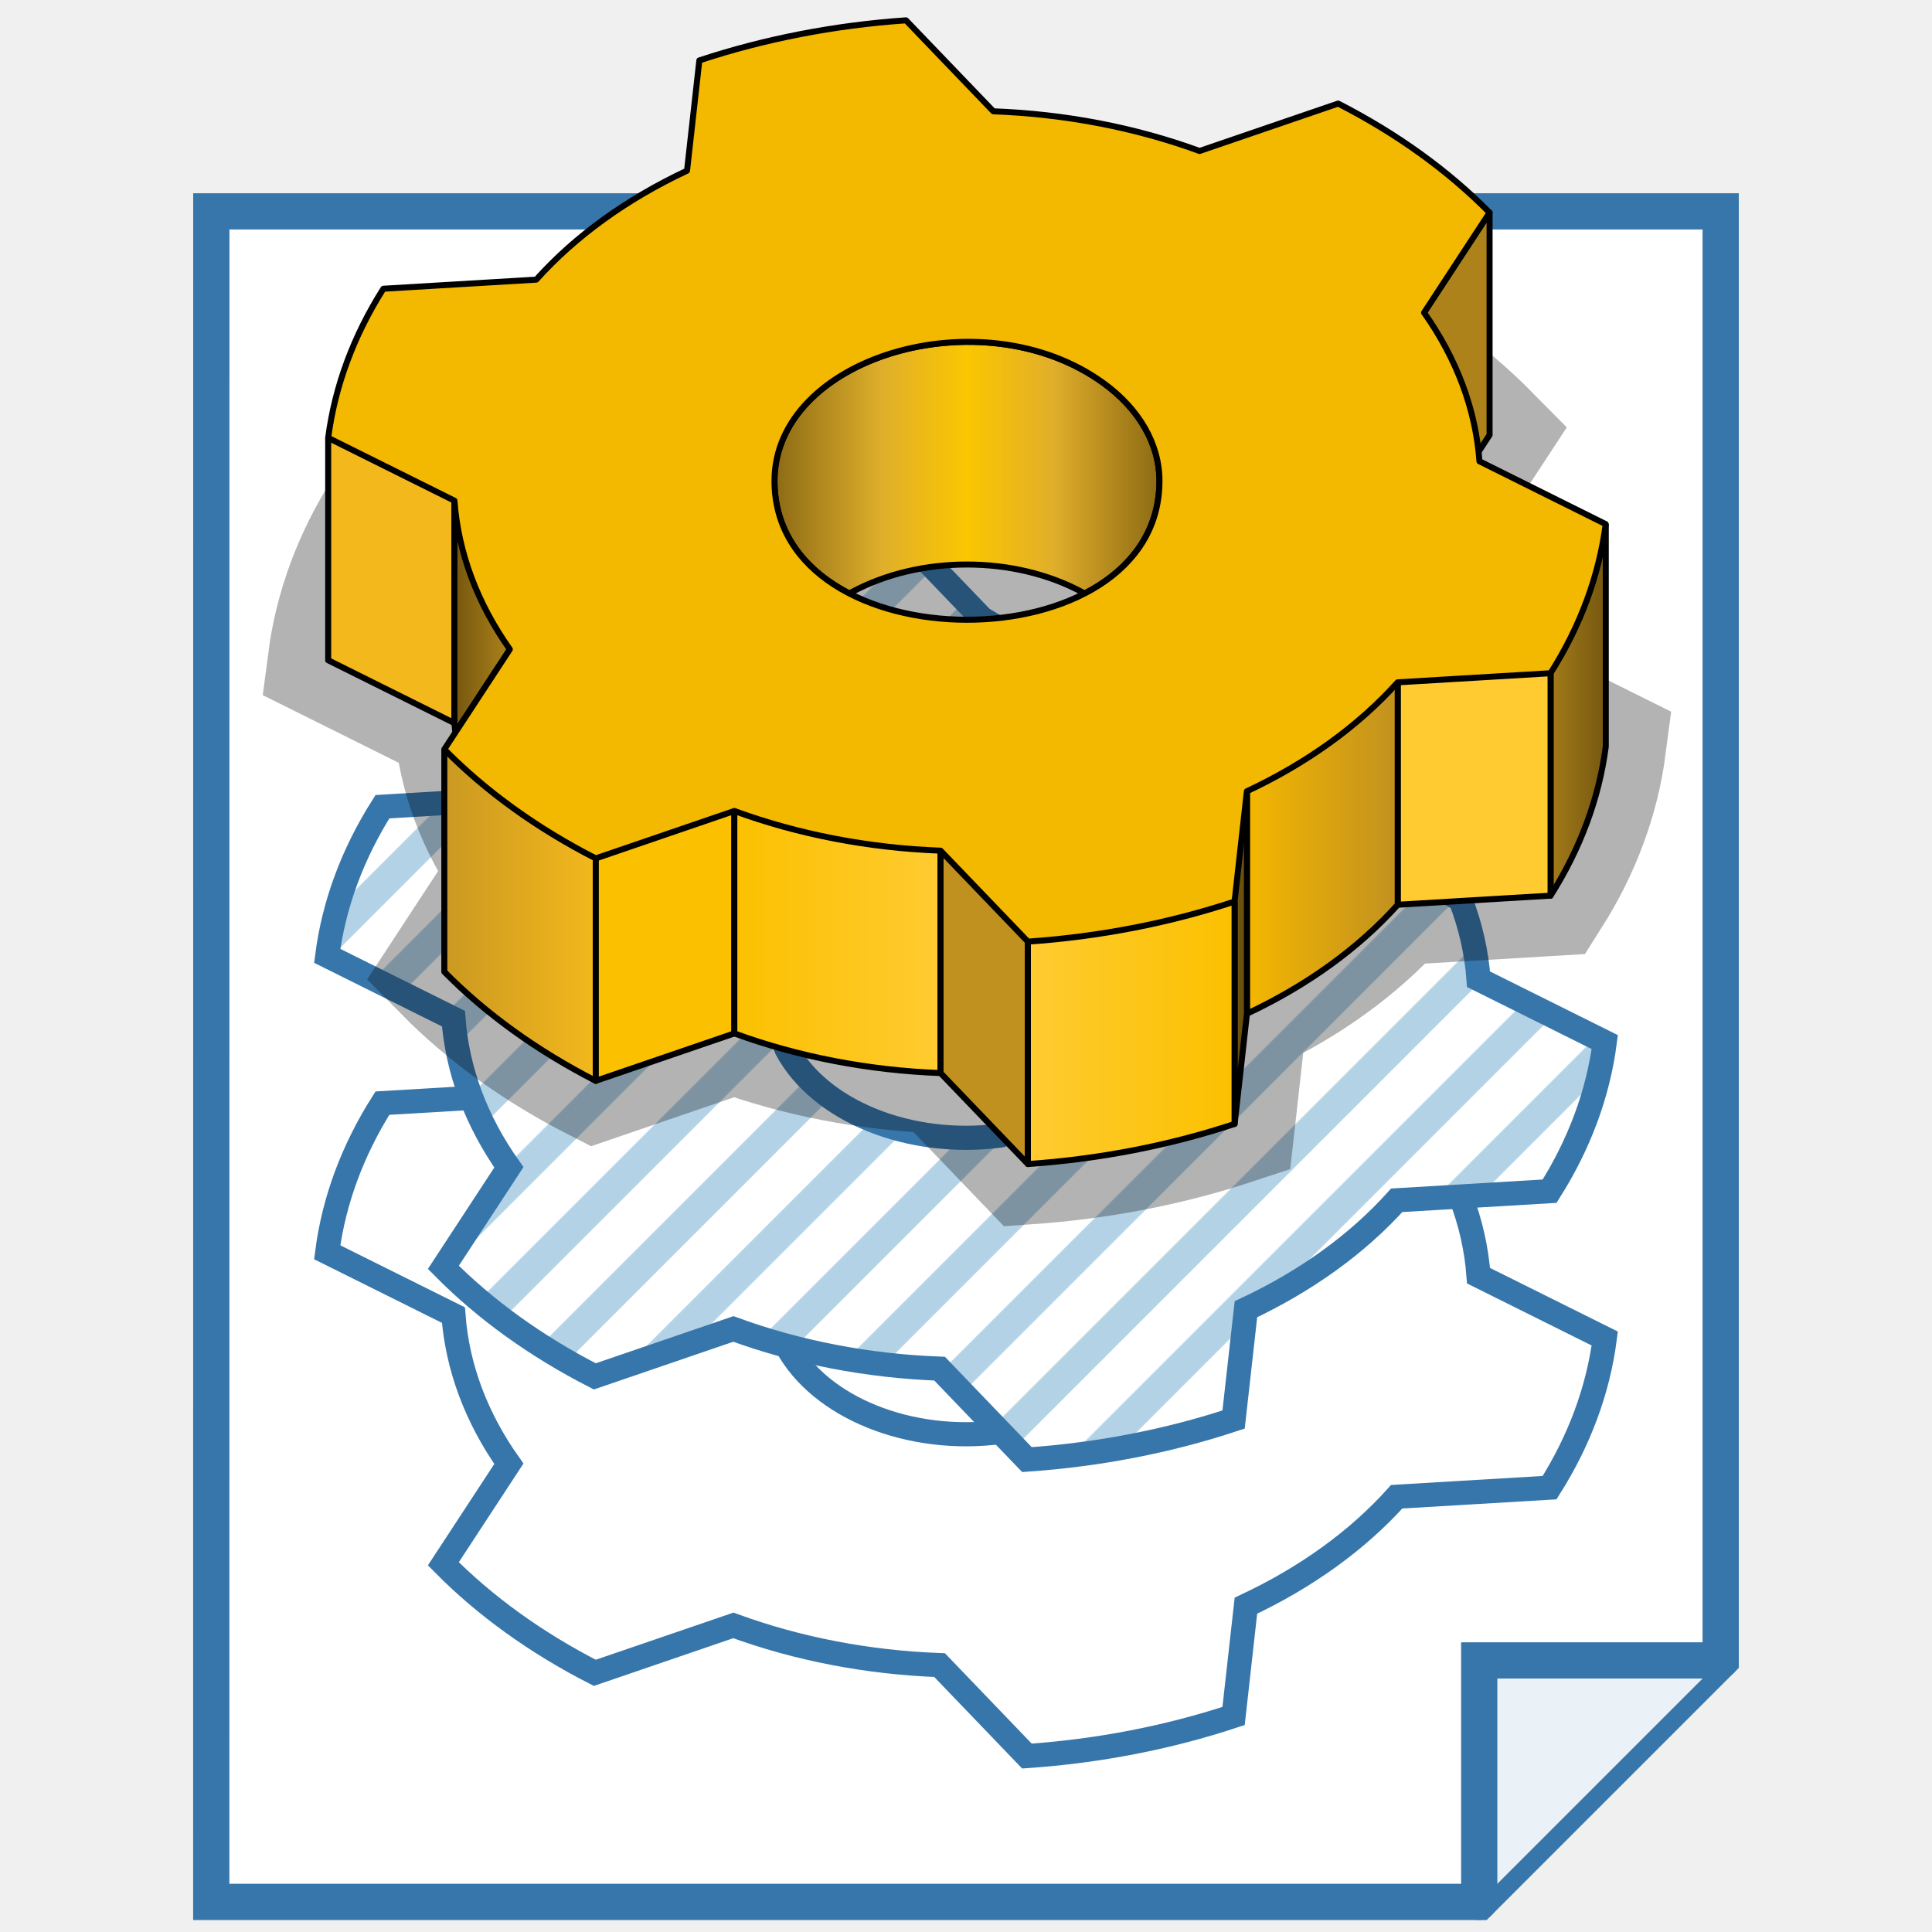
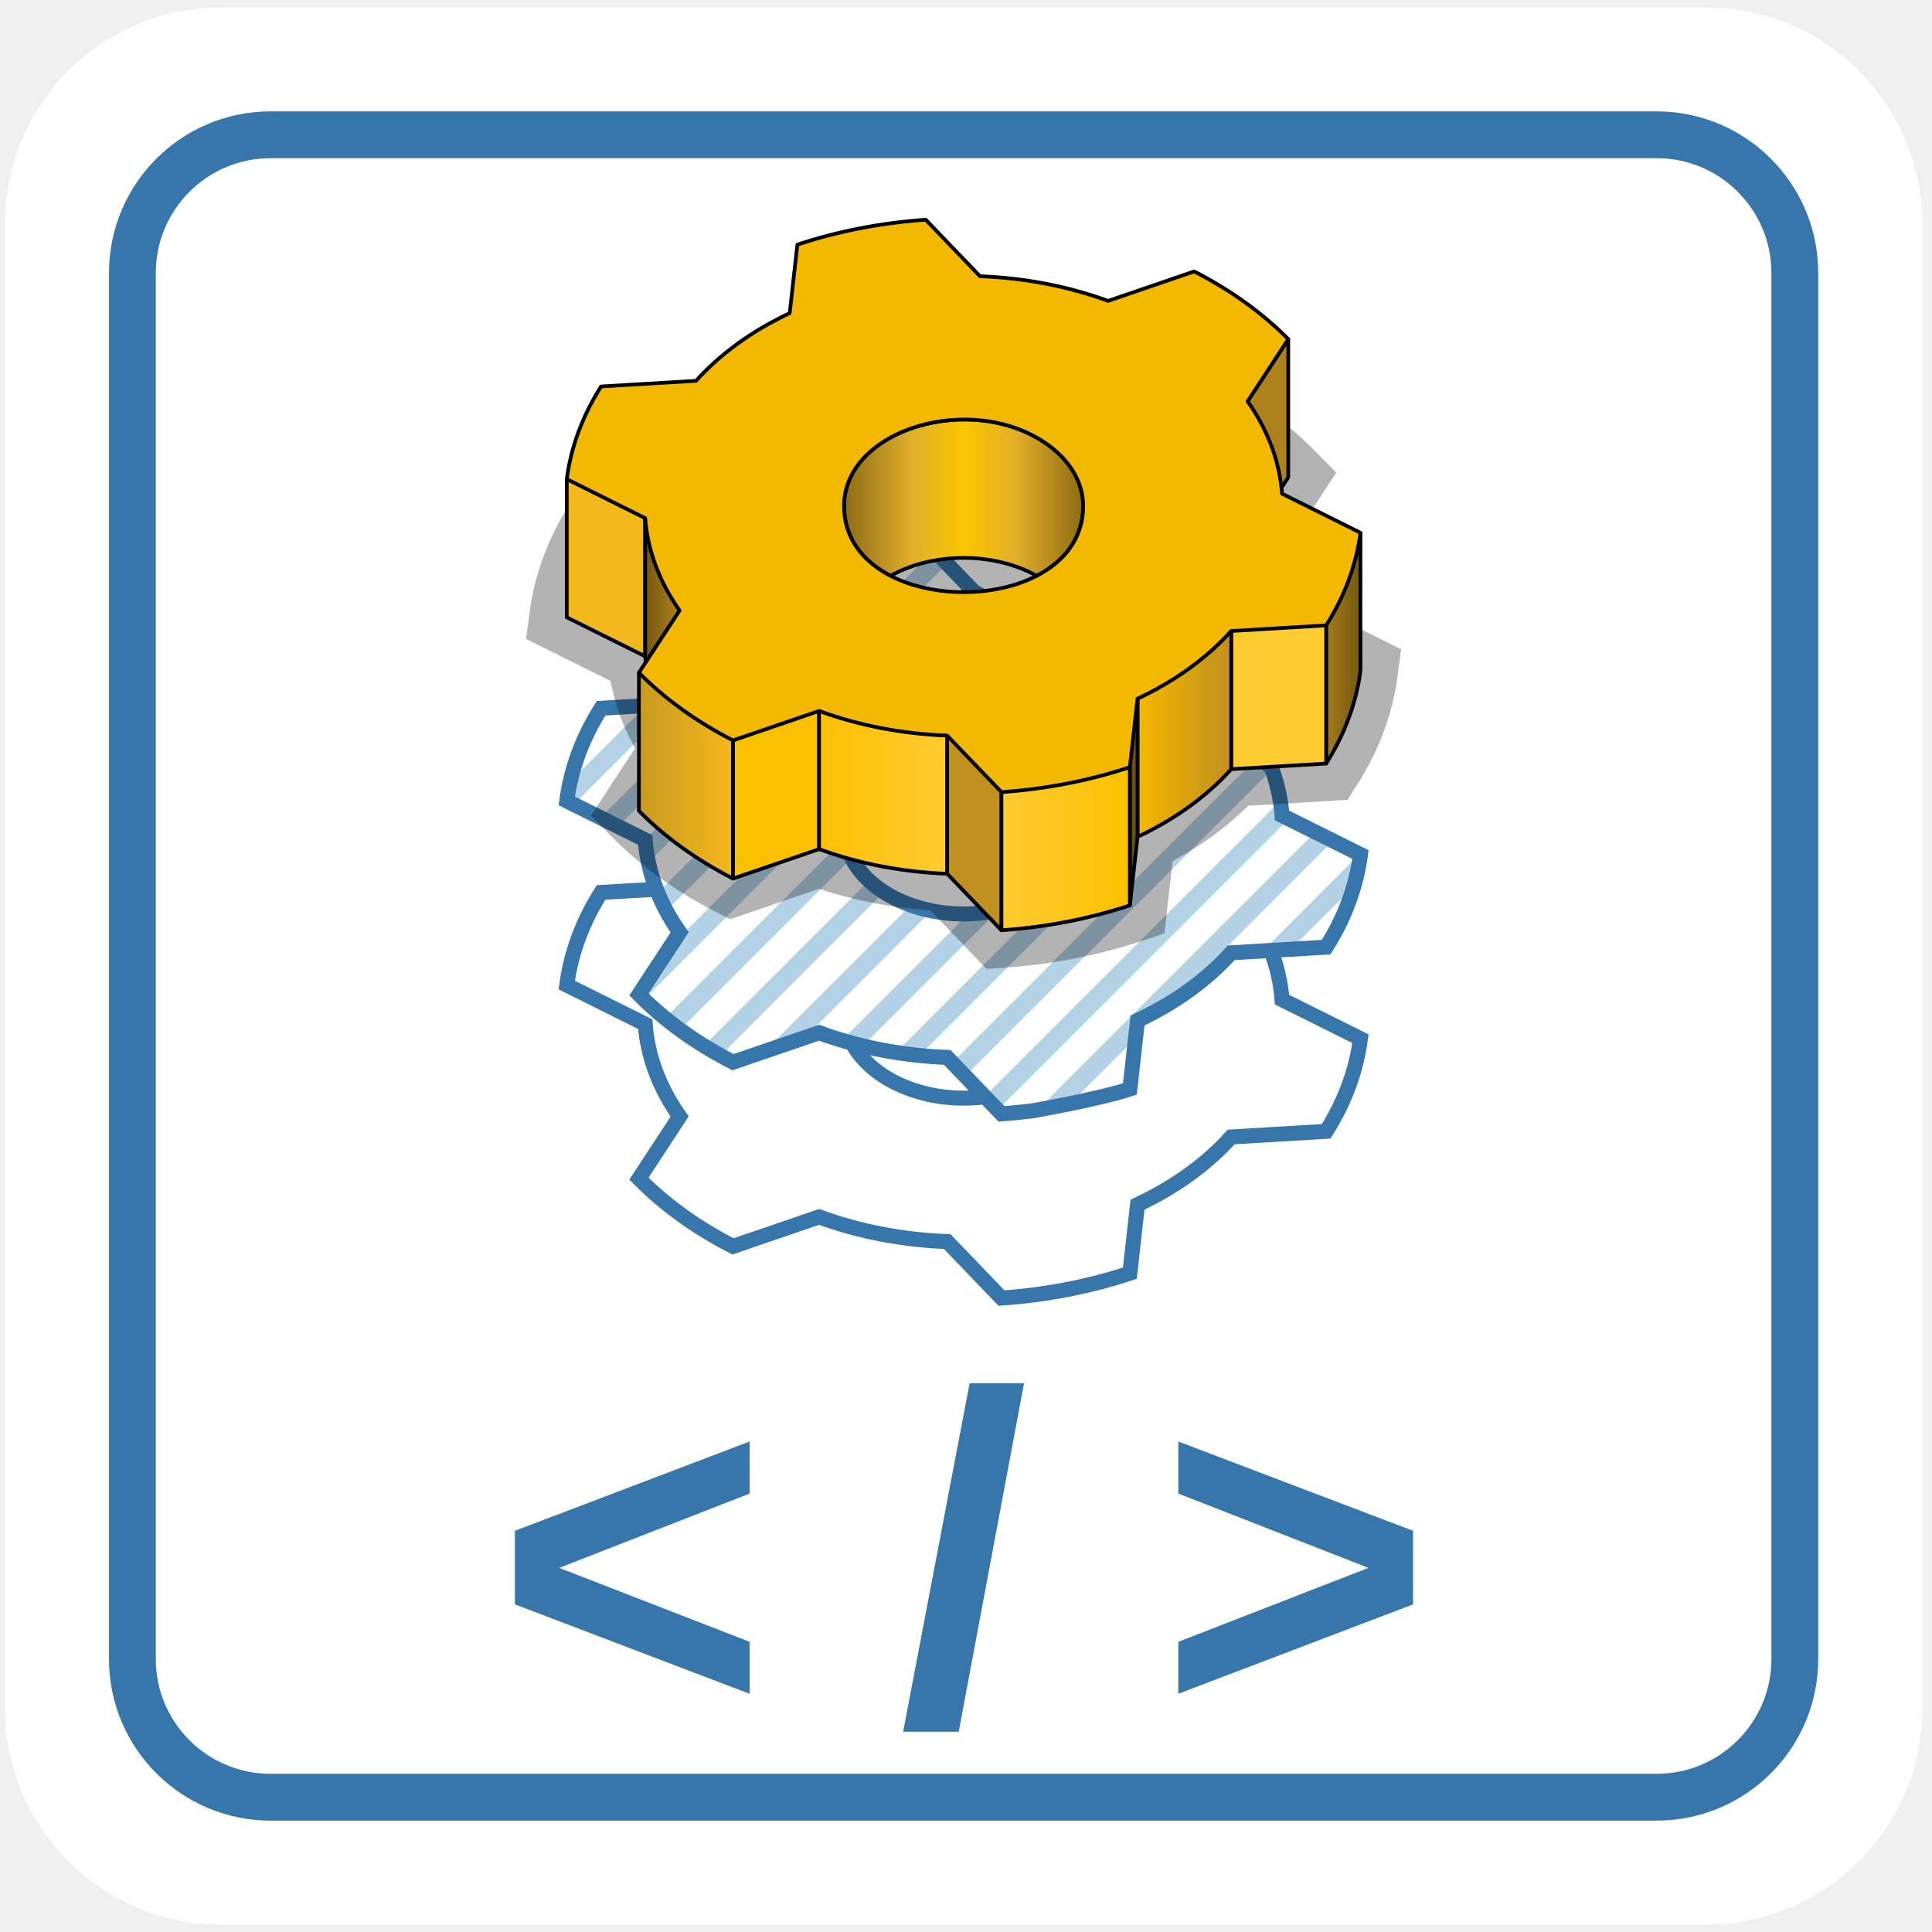
- <svg xmlns="http://www.w3.org/2000/svg" xmlns:xlink="http://www.w3.org/1999/xlink" width="128" height="128" version="1.1" viewBox="0 0 128 128">
-   <defs>
-     <pattern id="a" xlink:href="#b" patternTransform="matrix(1.4142 1.4142 -1.4142 1.4142 36.269 377.61)" preserveAspectRatio="xMidYMid" />
-     <pattern id="b" xlink:href="#c" patternTransform="matrix(.35355 .35355 -.35355 .35355 0 0)" preserveAspectRatio="xMidYMid" />
-     <pattern id="c" width="2.5" height="1" fill="#b3d2e5" patternTransform="translate(0) scale(2)" patternUnits="userSpaceOnUse" preserveAspectRatio="xMidYMid">
-       <rect y="-.5" width="1" height="2" />
-     </pattern>
-     <linearGradient id="j" x1=".586" x2="7.705" y1="-48.683" y2="-48.683" gradientTransform="translate(42.47)" gradientUnits="userSpaceOnUse">
-       <stop stop-color="#7e5e11" offset="0" />
-       <stop stop-color="#dfaf2b" offset=".3" />
-       <stop stop-color="#fbc600" offset=".5" />
-       <stop stop-color="#e1af2a" offset=".7" />
-       <stop stop-color="#7e5e10" offset="1" />
-     </linearGradient>
-     <linearGradient id="i" x1="38.002" x2="38.933" y1="-46.19" y2="-46.19" gradientUnits="userSpaceOnUse">
-       <stop stop-color="#75570f" offset="0" />
-       <stop stop-color="#ac821a" offset="1" />
-     </linearGradient>
-     <linearGradient id="h" x1="37.832" x2="40.378" y1="-41.174" y2="-41.174" gradientUnits="userSpaceOnUse">
-       <stop stop-color="#ca9921" offset="0" />
-       <stop stop-color="#f3b81c" offset="1" />
-     </linearGradient>
-     <linearGradient id="g" x1="56.424" x2="57.352" y1="-44.623" y2="-44.623" gradientUnits="userSpaceOnUse">
-       <stop stop-color="#a37b19" offset="0" />
-       <stop stop-color="#75570f" offset="1" />
-     </linearGradient>
-     <linearGradient id="f" x1="42.707" x2="46.172" y1="-40.721" y2="-40.721" gradientUnits="userSpaceOnUse">
-       <stop stop-color="#fbc100" offset="0" />
-       <stop stop-color="#ffcb31" offset="1" />
-     </linearGradient>
-     <linearGradient id="e" x1="51.321" x2="53.855" y1="-42.302" y2="-42.302" gradientUnits="userSpaceOnUse">
-       <stop stop-color="#f4b700" offset="0" />
-       <stop stop-color="#c1911f" offset="1" />
-     </linearGradient>
-     <linearGradient id="d" x1="47.64" x2="51.113" y1="-39.196" y2="-39.196" gradientUnits="userSpaceOnUse">
-       <stop stop-color="#ffcb31" offset="0" />
-       <stop stop-color="#fbc100" offset="1" />
-     </linearGradient>
-   </defs>
-   <g transform="translate(-7.1167e-7 -448)">
-     <g transform="translate(12.09 104.54)">
-       <g stroke="#3776ab">
-         <g transform="matrix(3.9421 0 0 3.9421 35.568 566.34)" stroke-linecap="round" stroke-miterlimit="20" stroke-width=".609">
-           <path d="m-8.538-52.986h25.367l1e-6 24.353-4.059 4.059-21.309-1e-6z" fill="#fff" />
-           <path d="m12.771-24.574v-4.059h4.059" fill="#eaf2f8" />
-         </g>
-         <path d="m40.026 432.62c2.215 4.107 8.158 6.503 14.168 5.713m30.483-15.606c0.659 1.714 1.058 3.475 1.189 5.251l8.364 4.163c-0.444 3.418-1.68 6.758-3.657 9.88l-10.128 0.602c-2.592 2.884-5.995 5.344-9.99 7.218l-0.817 7.307c-4.325 1.432-8.953 2.329-13.691 2.656l-5.787-6.026c-4.759-0.177-9.414-1.073-13.662-2.631l-9.181 3.143c-3.882-1.986-7.274-4.428-10.034-7.224l4.341-6.628c-2.167-3.061-3.418-6.417-3.672-9.849l-8.364-4.163c0.442-3.418 1.68-6.758 3.657-9.88l5.897-0.349" fill="none" stroke-width="1.6" />
-         <path d="m40.026 412.98c2.215 4.107 8.158 6.503 14.168 5.713 15.853-4.483-17.695-14.197-14.168-5.713zm-30.437-6.193c0.442-3.418 1.68-6.758 3.657-9.88l4.038-0.242c13.725-0.794 22.3-26.279 32.342-15.717l3.344 3.481 31.708 18.657c0.659 1.714 1.058 3.475 1.189 5.251l8.364 4.163c-0.444 3.418-1.68 6.758-3.657 9.88l-10.128 0.602c-2.592 2.884-5.995 5.344-9.99 7.218l-0.817 7.307c-4.325 1.432-8.953 2.329-13.691 2.656l-5.787-6.026c-4.759-0.177-9.414-1.073-13.662-2.631l-9.181 3.143c-3.882-1.986-7.274-4.428-10.034-7.224l4.341-6.628c-2.167-3.061-3.418-6.417-3.672-9.849z" fill="url(#a)" stroke-width="1.6" />
-       </g>
-       <g transform="matrix(3.9421 0 0 3.9421 -131.79 566.4)" stroke="#000">
-         <path d="m48.901-46.384c-2.039-1.468-5.52-0.426-5.52 1.651 0 3.111 6.47 3.111 6.47 0 0-0.62-0.342-1.214-0.95-1.651zm-10.899 1.983-2.122-1.056c0.113-0.867 0.426-1.714 0.928-2.506l2.569-0.153c0.657-0.732 1.521-1.356 2.534-1.831l0.207-1.853c1.097-0.363 2.271-0.591 3.473-0.674l1.468 1.529c1.207 0.045 2.388 0.272 3.466 0.667l2.329-0.797c0.985 0.504 1.845 1.123 2.545 1.833l-1.101 1.681c0.55 0.777 0.867 1.628 0.931 2.498l2.122 1.056c-0.113 0.867-0.426 1.714-0.928 2.506l-2.569 0.153c-0.657 0.732-1.521 1.356-2.534 1.831l-0.207 1.853c-1.097 0.363-2.271 0.591-3.473 0.674l-1.468-1.529c-1.207-0.045-2.388-0.272-3.466-0.667l-2.329 0.797c-0.985-0.504-1.845-1.123-2.545-1.833l1.101-1.681c-0.55-0.777-0.867-1.628-0.931-2.498z" fill="none" stroke-opacity=".3" stroke-width="2.029" />
-         <g stroke-linejoin="round" stroke-width=".101">
-           <path d="m46.718-50.808c-1.691-0.03-3.337 0.909-3.337 2.337 0 0.895 0.536 1.532 1.298 1.912v-0.043a3.235 2.333 0 0 1 3.873 0v0.043c0.762-0.38 1.298-1.017 1.298-1.912 0-0.62-0.342-1.214-0.949-1.651-0.637-0.459-1.415-0.672-2.184-0.686z" fill="url(#j)" />
-           <path d="m35.88-49.195v3.738l2.122 1.056v-3.738" fill="#f2b81c" />
-           <path d="m55.215-48.962 0.184-0.282v-3.738l-1.101 1.681" fill="#ad821a" />
-           <path d="m38.002-48.139 1e-6 3.738a8.626 6.222 0 0 0 0.015 0.161l0.917-1.4" fill="url(#i)" />
-           <path d="m37.832-43.959v3.738c0.7 0.709 1.561 1.329 2.545 1.833l1e-6 -3.738" fill="url(#h)" />
-           <path d="m57.352-47.745v3.738c-0.113 0.867-0.426 1.714-0.928 2.506v-3.738" fill="url(#g)" />
-           <path d="m42.707-42.924v3.738l-2.329 0.797v-3.738" fill="#fbc100" />
-           <path d="m56.424-45.239v3.738l-2.569 0.153v-3.738" fill="#ffcb31" />
-           <path d="m46.172-42.257v3.738c-1.207-0.045-2.388-0.272-3.466-0.667v-3.738" fill="url(#f)" />
-           <path d="m53.855-45.086v3.738c-0.657 0.732-1.521 1.356-2.534 1.831v-3.738" fill="url(#e)" />
-           <path d="m47.64-40.728v3.738l-1.468-1.529v-3.738" fill="#c0911f" />
-           <path d="m51.321-43.255v3.738l-0.207 1.853v-3.738" fill="#6c500d" />
-           <path d="m51.113-41.402v3.738c-1.097 0.363-2.271 0.591-3.473 0.674v-3.738" fill="url(#d)" />
-           <path d="m48.901-50.122c-2.039-1.468-5.52-0.426-5.52 1.651 0 3.111 6.47 3.111 6.47 0 0-0.62-0.342-1.214-0.95-1.651zm-10.899 1.983-2.122-1.056c0.113-0.867 0.426-1.714 0.928-2.506l2.569-0.153c0.657-0.732 1.521-1.356 2.534-1.831l0.207-1.853c1.097-0.363 2.271-0.591 3.473-0.674l1.468 1.529c1.207 0.045 2.388 0.272 3.466 0.667l2.329-0.797c0.985 0.504 1.845 1.123 2.545 1.833l-1.101 1.681c0.55 0.777 0.867 1.628 0.931 2.498l2.122 1.056c-0.113 0.867-0.426 1.714-0.928 2.506l-2.569 0.153c-0.657 0.732-1.521 1.356-2.534 1.831l-0.207 1.853c-1.097 0.363-2.271 0.591-3.473 0.674l-1.468-1.529c-1.207-0.045-2.388-0.272-3.466-0.667l-2.329 0.797c-0.985-0.504-1.845-1.123-2.545-1.833l1.101-1.681c-0.55-0.777-0.867-1.628-0.931-2.498z" fill="#f3b800" image-rendering="auto" />
-         </g>
+ <svg xmlns="http://www.w3.org/2000/svg" width="100%" height="100%" viewBox="0 0 258 258" version="1.1" xml:space="preserve" style="fill-rule:evenodd;clip-rule:evenodd;stroke-linecap:round;stroke-linejoin:round;stroke-miterlimit:1.5;">
+   <g transform="matrix(1,0,0,1,-170.3193,-109)">
+     <path d="M427,138.832L427,337.168C427,353.081 414.081,366 398.168,366L199.832,366C183.919,366 171,353.081 171,337.168L171,138.832C171,122.919 183.919,110 199.832,110L398.168,110C414.081,110 427,122.919 427,138.832Z" style="fill:white;" />
+   </g>
+   <g transform="matrix(1,0,0,1,-144.3193,-46)">
+     <path d="M384,82.446L384,267.554C384,277.735 375.735,286 365.554,286L180.446,286C170.265,286 162,277.735 162,267.554L162,82.446C162,72.265 170.265,64 180.446,64L365.554,64C375.735,64 384,72.265 384,82.446Z" style="fill:white;stroke:rgb(55,118,171);stroke-width:6.25px;" />
+   </g>
+   <g transform="matrix(1.252168,0,0,1.252168,63.68116,-402.4083)">
+     <path d="M40.026,432.62C42.241,436.727 48.184,439.123 54.194,438.334M84.677,422.728C85.336,424.442 85.735,426.202 85.866,427.979L94.231,432.142C93.787,435.56 92.551,438.9 90.574,442.022L80.446,442.625C77.854,445.509 74.45,447.968 70.456,449.843L69.639,457.15C65.314,458.581 60.686,459.479 55.948,459.806L50.161,453.78C45.402,453.603 40.747,452.707 36.499,451.149L27.318,454.292C23.436,452.307 20.044,449.864 17.284,447.068L21.625,440.44C19.458,437.379 18.207,434.023 17.953,430.591L9.588,426.427C10.031,423.009 11.268,419.67 13.246,416.547L19.142,416.198" style="fill:none;fill-rule:nonzero;stroke:rgb(55,118,171);stroke-width:1.6px;stroke-linecap:butt;stroke-linejoin:miter;stroke-miterlimit:4;" />
+   </g>
+   <g transform="matrix(1.252168,0,0,1.252168,64.6721,-402.4083)">
+     <clipPath id="_clip1">
+       <path d="M40.026,412.98C42.241,417.087 48.184,419.483 54.194,418.694C70.047,414.211 36.499,404.497 40.026,412.98ZM9.589,406.787C10.031,403.369 11.269,400.029 13.246,396.907L17.284,396.664C31.009,395.871 39.584,370.385 49.626,380.947L52.97,384.428L84.678,403.085C85.337,404.8 85.736,406.56 85.867,408.336L94.232,412.5C93.788,415.918 92.552,419.257 90.575,422.38L80.447,422.982C77.855,425.867 74.451,428.326 70.457,430.201L69.64,437.507C65.315,438.939 60.687,439.837 55.949,440.163L50.162,434.138C45.403,433.961 40.748,433.064 36.5,431.506L27.319,434.65C23.437,432.664 20.045,430.221 17.285,427.425L21.626,420.797C19.459,417.736 18.208,414.38 17.954,410.948L9.589,406.787Z" />
+     </clipPath>
+     <g clip-path="url(#_clip1)">
+       <g transform="matrix(1.414214,1.414214,-1.414214,1.414214,36.269,377.61)">
+         <rect x="-32.5" y="-45" width="1" height="100" style="fill:rgb(179,210,229);" />
+         <rect x="-30" y="-45" width="1" height="100" style="fill:rgb(179,210,229);" />
+         <rect x="-27.5" y="-45" width="1" height="100" style="fill:rgb(179,210,229);" />
+         <rect x="-25" y="-45" width="1" height="100" style="fill:rgb(179,210,229);" />
+         <rect x="-22.5" y="-45" width="1" height="100" style="fill:rgb(179,210,229);" />
+         <rect x="-20" y="-45" width="1" height="100" style="fill:rgb(179,210,229);" />
+         <rect x="-17.5" y="-45" width="1" height="100" style="fill:rgb(179,210,229);" />
+         <rect x="-15" y="-45" width="1" height="100" style="fill:rgb(179,210,229);" />
+         <rect x="-12.5" y="-45" width="1" height="100" style="fill:rgb(179,210,229);" />
+         <rect x="-10" y="-45" width="1" height="100" style="fill:rgb(179,210,229);" />
+         <rect x="-7.5" y="-45" width="1" height="100" style="fill:rgb(179,210,229);" />
+         <rect x="-5" y="-45" width="1" height="100" style="fill:rgb(179,210,229);" />
+         <rect x="-2.5" y="-45" width="1" height="100" style="fill:rgb(179,210,229);" />
+         <rect x="0" y="-45" width="1" height="100" style="fill:rgb(179,210,229);" />
+         <rect x="2.5" y="-45" width="1" height="100" style="fill:rgb(179,210,229);" />
+         <rect x="5" y="-45" width="1" height="100" style="fill:rgb(179,210,229);" />
+         <rect x="7.5" y="-45" width="1" height="100" style="fill:rgb(179,210,229);" />
+         <rect x="10" y="-45" width="1" height="100" style="fill:rgb(179,210,229);" />
+         <rect x="12.5" y="-45" width="1" height="100" style="fill:rgb(179,210,229);" />
+         <rect x="15" y="-45" width="1" height="100" style="fill:rgb(179,210,229);" />
+         <rect x="17.5" y="-45" width="1" height="100" style="fill:rgb(179,210,229);" />
+         <rect x="20" y="-45" width="1" height="100" style="fill:rgb(179,210,229);" />
+         <rect x="22.5" y="-45" width="1" height="100" style="fill:rgb(179,210,229);" />
+         <rect x="25" y="-45" width="1" height="100" style="fill:rgb(179,210,229);" />
+         <rect x="27.5" y="-45" width="1" height="100" style="fill:rgb(179,210,229);" />
+         <rect x="30" y="-45" width="1" height="100" style="fill:rgb(179,210,229);" />
+         <rect x="32.5" y="-45" width="1" height="100" style="fill:rgb(179,210,229);" />
+         <rect x="35" y="-45" width="1" height="100" style="fill:rgb(179,210,229);" />
+         <rect x="37.5" y="-45" width="1" height="100" style="fill:rgb(179,210,229);" />
+         <rect x="40" y="-45" width="1" height="100" style="fill:rgb(179,210,229);" />
+         <rect x="42.5" y="-45" width="1" height="100" style="fill:rgb(179,210,229);" />
+         <rect x="45" y="-45" width="1" height="100" style="fill:rgb(179,210,229);" />
+         <rect x="47.5" y="-45" width="1" height="100" style="fill:rgb(179,210,229);" />
+         <rect x="50" y="-45" width="1" height="100" style="fill:rgb(179,210,229);" />
+         <rect x="52.5" y="-45" width="1" height="100" style="fill:rgb(179,210,229);" />
+         <rect x="55" y="-45" width="1" height="100" style="fill:rgb(179,210,229);" />
+         <rect x="57.5" y="-45" width="1" height="100" style="fill:rgb(179,210,229);" />
+         <rect x="60" y="-45" width="1" height="100" style="fill:rgb(179,210,229);" />
+         <rect x="62.5" y="-45" width="1" height="100" style="fill:rgb(179,210,229);" />
      </g>
    </g>
  </g>
+   <g transform="matrix(1.252168,0,0,1.252168,63.68025,-402.4083)">
+     <path d="M40.026,412.98C42.241,417.087 48.184,419.483 54.194,418.694C70.047,414.211 36.499,404.497 40.026,412.98ZM9.589,406.787C10.031,403.369 11.269,400.029 13.246,396.907L17.284,396.664C31.009,395.871 39.584,370.385 49.626,380.947L52.97,384.428L84.678,403.085C85.337,404.8 85.736,406.56 85.867,408.336L94.232,412.5C93.788,415.918 92.552,419.257 90.575,422.38L80.447,422.982C77.855,425.867 74.451,428.326 70.457,430.201L69.64,437.507C66.284,438.618 59.115,439.858 59.115,439.858C59.115,439.858 57.011,440.09 55.949,440.163L50.162,434.138C45.403,433.961 40.748,433.064 36.5,431.506L27.319,434.65C23.437,432.664 20.045,430.221 17.285,427.425L21.626,420.797C19.459,417.736 18.208,414.38 17.954,410.948L9.589,406.787Z" style="fill:none;fill-rule:nonzero;stroke:rgb(55,118,171);stroke-width:1.6px;stroke-linecap:butt;stroke-linejoin:miter;stroke-miterlimit:4;" />
+   </g>
+   <g transform="matrix(4.936172,0,0,4.936172,-101.4239,306.8197)">
+     <path d="M48.901,-46.384C46.862,-47.852 43.381,-46.81 43.381,-44.733C43.381,-41.622 49.851,-41.622 49.851,-44.733C49.851,-45.352 49.509,-45.946 48.901,-46.384L48.901,-46.384ZM38.002,-44.401L35.88,-45.458C35.993,-46.325 36.306,-47.172 36.808,-47.964L39.377,-48.117C40.035,-48.848 40.898,-49.472 41.911,-49.948L42.119,-51.801C43.216,-52.165 44.39,-52.392 45.592,-52.475L47.06,-50.946C48.267,-50.901 49.448,-50.674 50.525,-50.279L52.854,-51.076C53.839,-50.572 54.699,-49.953 55.4,-49.244L54.299,-47.562C54.848,-46.786 55.166,-45.934 55.23,-45.064L57.352,-44.007C57.239,-43.14 56.926,-42.293 56.424,-41.501L53.855,-41.348C53.197,-40.617 52.334,-39.993 51.321,-39.517L51.113,-37.664C50.016,-37.301 48.842,-37.073 47.64,-36.99L46.172,-38.519C44.965,-38.564 43.784,-38.791 42.707,-39.186L40.378,-38.389C39.393,-38.893 38.533,-39.512 37.832,-40.221L38.933,-41.903C38.384,-42.679 38.066,-43.531 38.002,-44.401L38.002,-44.401Z" style="fill:none;fill-rule:nonzero;stroke:black;stroke-opacity:0.3;stroke-width:2.03px;stroke-linecap:butt;stroke-linejoin:miter;stroke-miterlimit:4;" />
+     <g>
+       <path d="M46.718,-50.808C45.027,-50.838 43.382,-49.899 43.382,-48.471C43.382,-47.576 43.917,-46.939 44.68,-46.559L44.68,-46.602C45.825,-47.219 47.408,-47.219 48.553,-46.602L48.553,-46.559C49.315,-46.939 49.851,-47.576 49.851,-48.471C49.851,-49.09 49.509,-49.684 48.902,-50.122C48.265,-50.581 47.486,-50.794 46.718,-50.808L46.718,-50.808Z" style="fill:url(#_Linear2);fill-rule:nonzero;stroke:black;stroke-width:0.1px;stroke-linecap:butt;stroke-miterlimit:4;" />
+       <path d="M35.88,-49.195L35.88,-45.457L38.002,-44.401L38.002,-48.139" style="fill:rgb(242,184,28);fill-rule:nonzero;stroke:black;stroke-width:0.1px;stroke-linecap:butt;stroke-miterlimit:4;" />
+       <path d="M55.215,-48.962L55.399,-49.244L55.399,-52.981L54.298,-51.3" style="fill:rgb(173,130,26);fill-rule:nonzero;stroke:black;stroke-width:0.1px;stroke-linecap:butt;stroke-miterlimit:4;" />
+       <path d="M38.002,-48.139L38.002,-44.401C38.006,-44.348 38.011,-44.294 38.017,-44.241L38.933,-45.64" style="fill:url(#_Linear3);fill-rule:nonzero;stroke:black;stroke-width:0.1px;stroke-linecap:butt;stroke-miterlimit:4;" />
+       <path d="M37.832,-43.959L37.832,-40.221C38.532,-39.512 39.393,-38.892 40.377,-38.389L40.377,-42.126" style="fill:url(#_Linear4);fill-rule:nonzero;stroke:black;stroke-width:0.1px;stroke-linecap:butt;stroke-miterlimit:4;" />
+       <path d="M57.352,-47.745L57.352,-44.007C57.239,-43.14 56.926,-42.293 56.424,-41.501L56.424,-45.239" style="fill:url(#_Linear5);fill-rule:nonzero;stroke:black;stroke-width:0.1px;stroke-linecap:butt;stroke-miterlimit:4;" />
+       <path d="M42.707,-42.924L42.707,-39.186L40.378,-38.389L40.378,-42.127" style="fill:rgb(251,193,0);fill-rule:nonzero;stroke:black;stroke-width:0.1px;stroke-linecap:butt;stroke-miterlimit:4;" />
+       <path d="M56.424,-45.239L56.424,-41.501L53.855,-41.349L53.855,-45.086" style="fill:rgb(255,203,49);fill-rule:nonzero;stroke:black;stroke-width:0.1px;stroke-linecap:butt;stroke-miterlimit:4;" />
+       <path d="M46.172,-42.257L46.172,-38.519C44.965,-38.564 43.784,-38.792 42.706,-39.187L42.706,-42.924" style="fill:url(#_Linear6);fill-rule:nonzero;stroke:black;stroke-width:0.1px;stroke-linecap:butt;stroke-miterlimit:4;" />
+       <path d="M53.855,-45.086L53.855,-41.348C53.198,-40.617 52.334,-39.993 51.321,-39.517L51.321,-43.255" style="fill:url(#_Linear7);fill-rule:nonzero;stroke:black;stroke-width:0.1px;stroke-linecap:butt;stroke-miterlimit:4;" />
+       <path d="M47.64,-40.728L47.64,-36.99L46.172,-38.519L46.172,-42.257" style="fill:rgb(192,145,31);fill-rule:nonzero;stroke:black;stroke-width:0.1px;stroke-linecap:butt;stroke-miterlimit:4;" />
+       <path d="M51.321,-43.255L51.321,-39.517L51.114,-37.664L51.114,-41.402" style="fill:rgb(108,80,13);fill-rule:nonzero;stroke:black;stroke-width:0.1px;stroke-linecap:butt;stroke-miterlimit:4;" />
+       <path d="M51.113,-41.402L51.113,-37.664C50.016,-37.301 48.842,-37.073 47.64,-36.991L47.64,-40.728" style="fill:url(#_Linear8);fill-rule:nonzero;stroke:black;stroke-width:0.1px;stroke-linecap:butt;stroke-miterlimit:4;" />
+       <path d="M48.901,-50.122C46.862,-51.59 43.381,-50.548 43.381,-48.471C43.381,-45.36 49.851,-45.36 49.851,-48.471C49.851,-49.09 49.509,-49.684 48.901,-50.122L48.901,-50.122ZM38.002,-48.139L35.88,-49.196C35.993,-50.063 36.306,-50.91 36.808,-51.702L39.377,-51.855C40.035,-52.586 40.898,-53.21 41.911,-53.686L42.119,-55.539C43.216,-55.903 44.39,-56.13 45.592,-56.213L47.06,-54.684C48.267,-54.639 49.448,-54.412 50.525,-54.017L52.854,-54.814C53.839,-54.31 54.699,-53.691 55.4,-52.982L54.299,-51.3C54.848,-50.524 55.166,-49.672 55.23,-48.802L57.352,-47.745C57.239,-46.878 56.926,-46.031 56.424,-45.239L53.855,-45.086C53.197,-44.355 52.334,-43.731 51.321,-43.255L51.113,-41.402C50.016,-41.039 48.842,-40.811 47.64,-40.728L46.172,-42.257C44.965,-42.302 43.784,-42.529 42.707,-42.924L40.378,-42.127C39.393,-42.631 38.533,-43.25 37.832,-43.959L38.933,-45.641C38.384,-46.417 38.066,-47.269 38.002,-48.139L38.002,-48.139Z" style="fill:rgb(243,184,0);fill-rule:nonzero;stroke:black;stroke-width:0.1px;stroke-linecap:butt;stroke-miterlimit:4;" />
+     </g>
+   </g>
+   <g transform="matrix(1,0,0,1,-126.865,-78)">
+     <g transform="matrix(62.5,0,0,62.5,318.0916,308)">
+         </g>
+     <text x="193px" y="308px" style="font-family:'Arial-BoldMT', 'Arial', sans-serif;font-weight:700;font-size:62.5px;fill:rgb(55,118,171);">&lt; / &gt;</text>
+   </g>
+   <defs>
+     <linearGradient id="_Linear2" x1="0" y1="0" x2="1" y2="0" gradientUnits="userSpaceOnUse" gradientTransform="matrix(7.11899,0,0,7.11899,43.05611,-48.683)">
+       <stop offset="0" style="stop-color:rgb(126,94,17);stop-opacity:1" />
+       <stop offset="0.3" style="stop-color:rgb(223,175,43);stop-opacity:1" />
+       <stop offset="0.5" style="stop-color:rgb(251,198,0);stop-opacity:1" />
+       <stop offset="0.7" style="stop-color:rgb(225,175,42);stop-opacity:1" />
+       <stop offset="1" style="stop-color:rgb(126,94,16);stop-opacity:1" />
+     </linearGradient>
+     <linearGradient id="_Linear3" x1="0" y1="0" x2="1" y2="0" gradientUnits="userSpaceOnUse" gradientTransform="matrix(0.931,0,0,0.931,38.002,-46.19)">
+       <stop offset="0" style="stop-color:rgb(117,87,15);stop-opacity:1" />
+       <stop offset="1" style="stop-color:rgb(172,130,26);stop-opacity:1" />
+     </linearGradient>
+     <linearGradient id="_Linear4" x1="0" y1="0" x2="1" y2="0" gradientUnits="userSpaceOnUse" gradientTransform="matrix(2.546,0,0,2.546,37.832,-41.174)">
+       <stop offset="0" style="stop-color:rgb(202,153,33);stop-opacity:1" />
+       <stop offset="1" style="stop-color:rgb(243,184,28);stop-opacity:1" />
+     </linearGradient>
+     <linearGradient id="_Linear5" x1="0" y1="0" x2="1" y2="0" gradientUnits="userSpaceOnUse" gradientTransform="matrix(0.928,0,0,0.928,56.424,-44.623)">
+       <stop offset="0" style="stop-color:rgb(163,123,25);stop-opacity:1" />
+       <stop offset="1" style="stop-color:rgb(117,87,15);stop-opacity:1" />
+     </linearGradient>
+     <linearGradient id="_Linear6" x1="0" y1="0" x2="1" y2="0" gradientUnits="userSpaceOnUse" gradientTransform="matrix(3.465,0,0,3.465,42.707,-40.721)">
+       <stop offset="0" style="stop-color:rgb(251,193,0);stop-opacity:1" />
+       <stop offset="1" style="stop-color:rgb(255,203,49);stop-opacity:1" />
+     </linearGradient>
+     <linearGradient id="_Linear7" x1="0" y1="0" x2="1" y2="0" gradientUnits="userSpaceOnUse" gradientTransform="matrix(2.534,0,0,2.534,51.321,-42.302)">
+       <stop offset="0" style="stop-color:rgb(244,183,0);stop-opacity:1" />
+       <stop offset="1" style="stop-color:rgb(193,145,31);stop-opacity:1" />
+     </linearGradient>
+     <linearGradient id="_Linear8" x1="0" y1="0" x2="1" y2="0" gradientUnits="userSpaceOnUse" gradientTransform="matrix(3.473,0,0,3.473,47.64,-39.196)">
+       <stop offset="0" style="stop-color:rgb(255,203,49);stop-opacity:1" />
+       <stop offset="1" style="stop-color:rgb(251,193,0);stop-opacity:1" />
+     </linearGradient>
+   </defs>
</svg>
